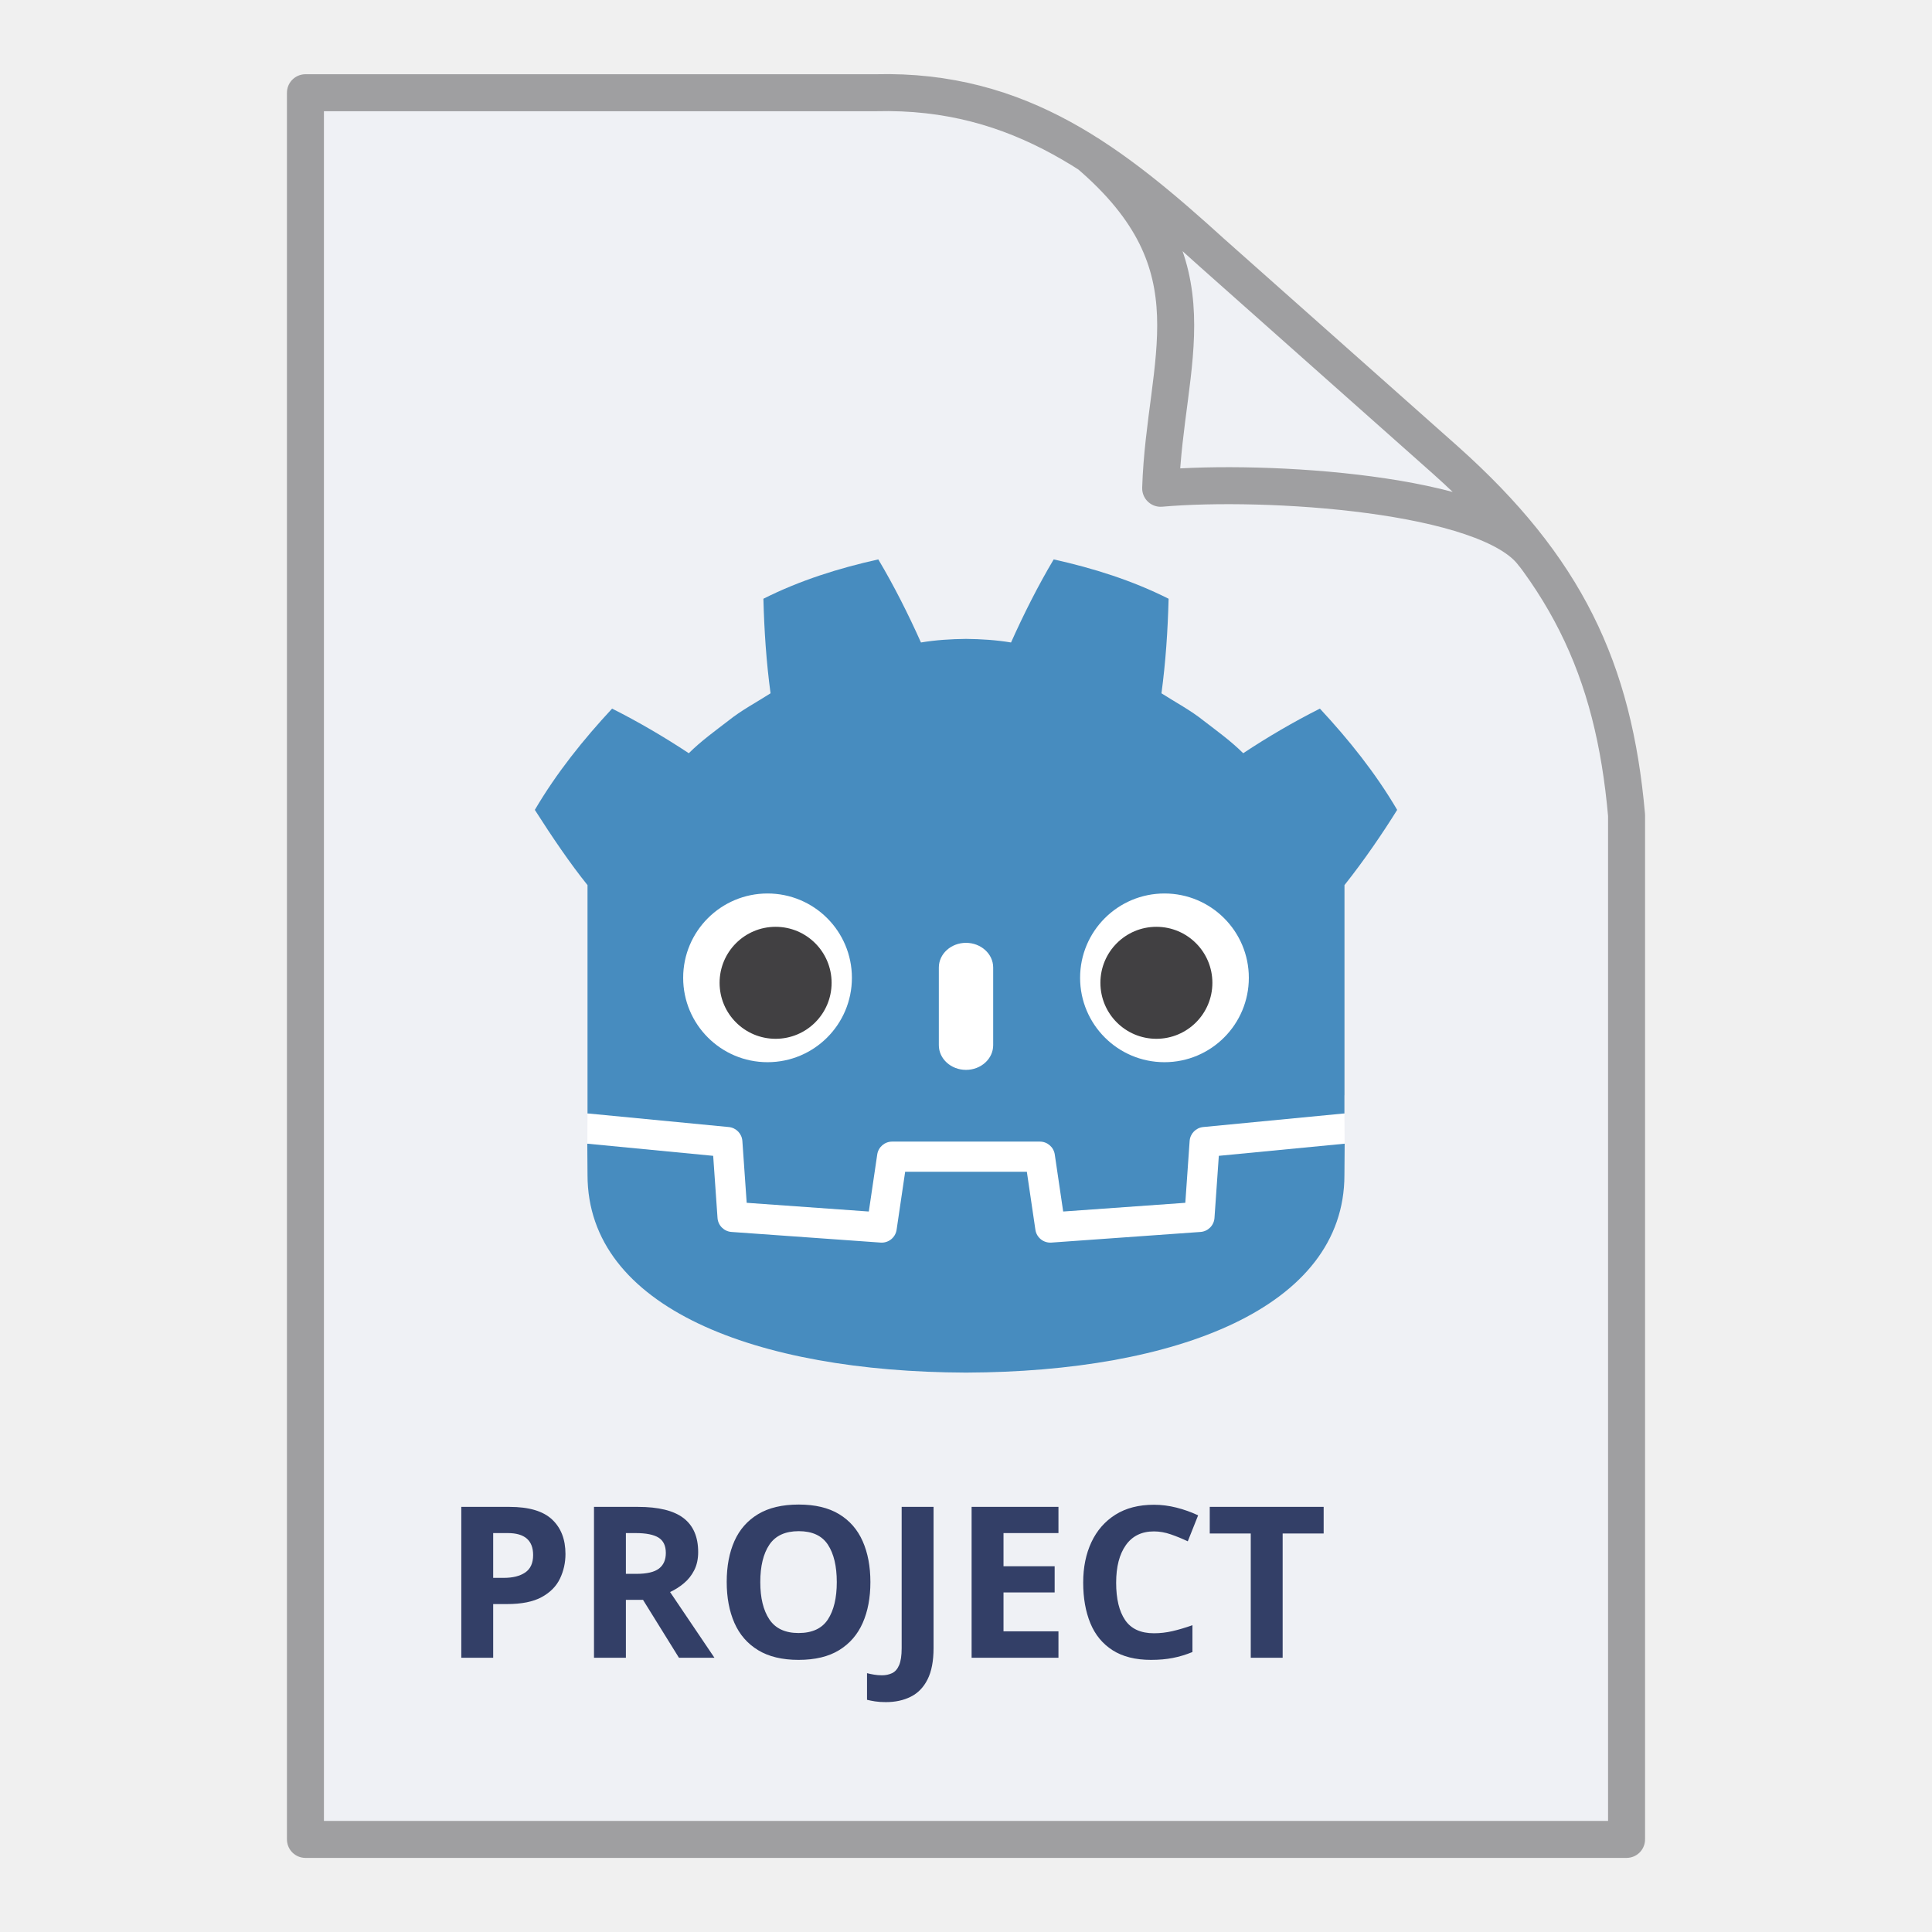
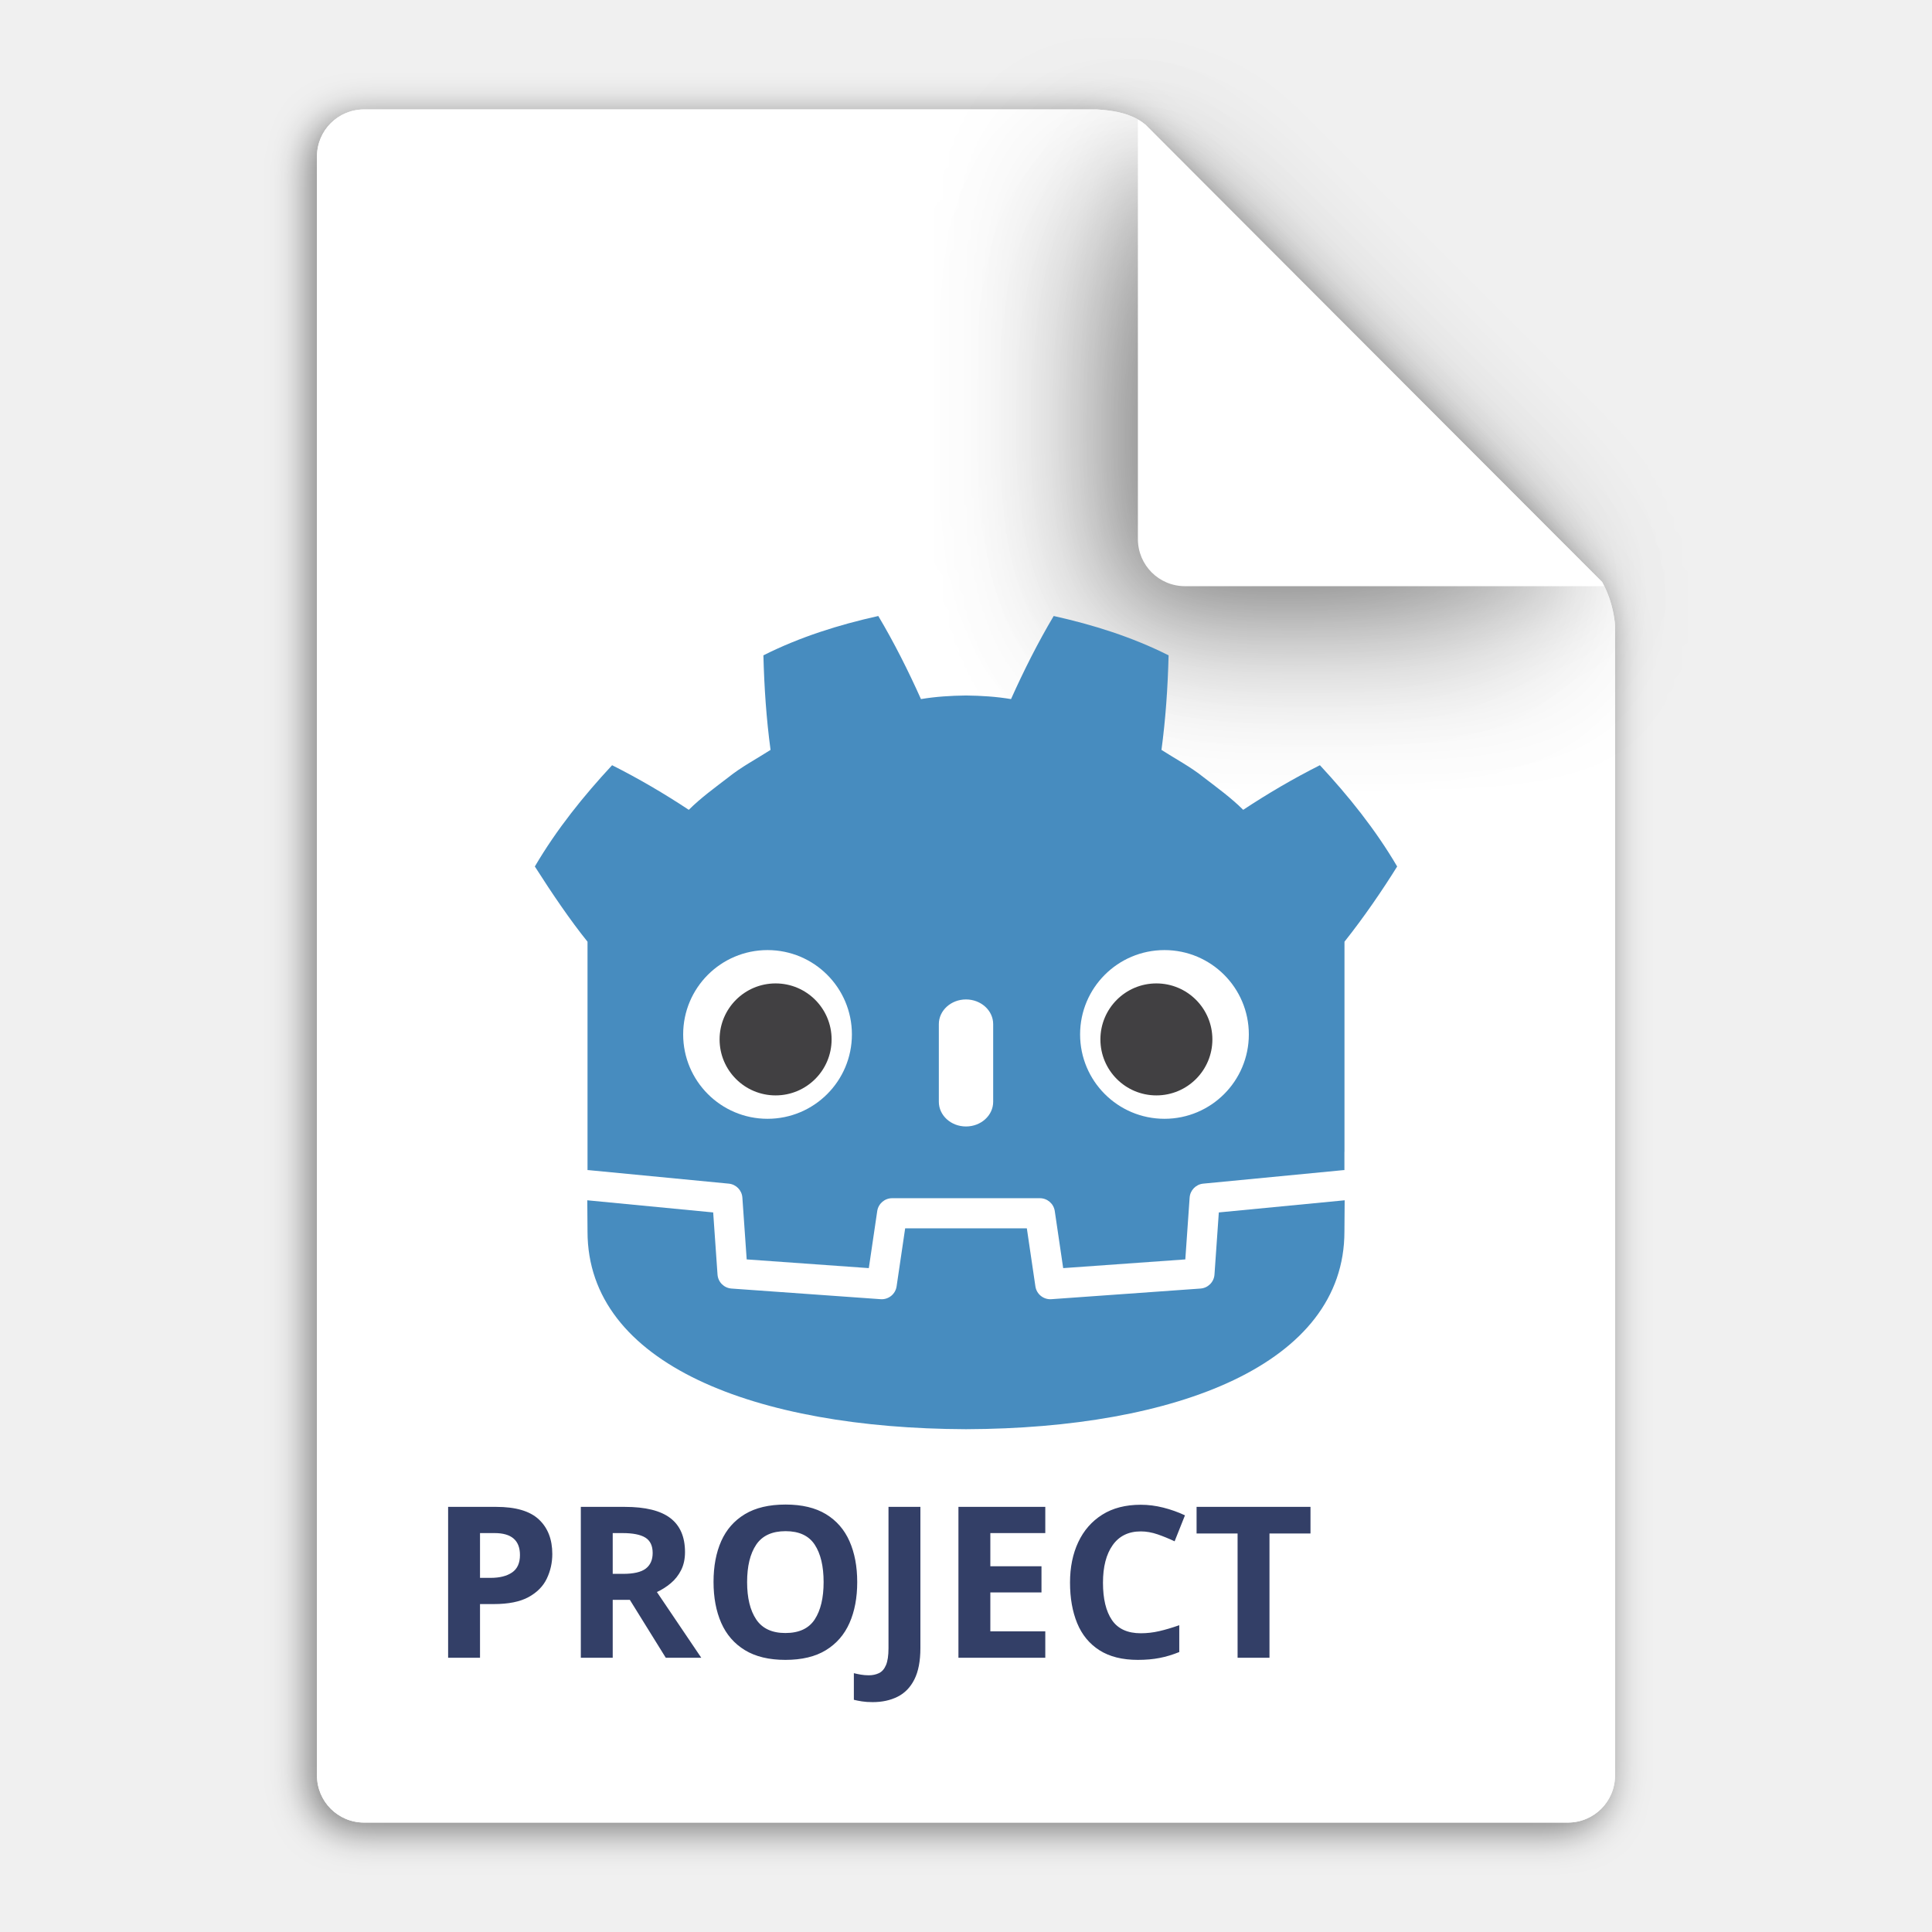
<svg xmlns="http://www.w3.org/2000/svg" width="1024" height="1024">
-   <path fill="#eff1f5" stroke="#9f9fa1" stroke-linecap="round" stroke-linejoin="round" stroke-width="19.603" d="m812.681 293.783c-23.575-32.542-141.93-39.864-197.505-34.983 2.17-68.048 31.457-117.655-37.966-177.025m-415.32-32.625h302.11c77.128-2.02 126.554 37.836 178.444 84.882l123.665 109.83c63.819 56.94 89.13 110.624 96 188.174v542.885h-700.219z" />
+   <defs>
+     <filter id="a" width="1.076" height="1.057" x="-.041" y="-.026" color-interpolation-filters="sRGB">
+       <feFlood flood-color="#000" flood-opacity=".502" result="flood" />
+       <feGaussianBlur in="SourceGraphic" result="blur" stdDeviation="10" />
+       <feOffset dx="-4" dy="4" in="blur" result="offset" />
+       <feComposite in="flood" in2="offset" operator="in" result="comp1" />
+       <feComposite in="SourceGraphic" in2="comp1" result="comp2" />
+     </filter>
+     <filter id="b" width="2.262" height="2.261" x="-.68" y="-.582" color-interpolation-filters="sRGB">
+       <feFlood flood-color="#000" flood-opacity=".4" result="flood" />
+       <feGaussianBlur in="SourceGraphic" result="blur" stdDeviation="40" />
+       <feOffset dx="-20" dy="20" in="blur" result="offset" />
+       <feComposite in="flood" in2="offset" operator="in" result="comp1" />
+       <feComposite in="SourceGraphic" in2="comp1" result="fbSourceGraphic" />
+       <feColorMatrix in="fbSourceGraphic" result="fbSourceGraphicAlpha" values="0 0 0 -1 0 0 0 0 -1 0 0 0 0 -1 0 0 0 0 1 0" />
+       <feFlood flood-color="#000" flood-opacity=".2" result="flood" />
+       <feGaussianBlur in="fbSourceGraphic" result="blur" stdDeviation="20" />
+       <feOffset dx="-4" dy="4" in="blur" result="offset" />
+       <feComposite in="flood" in2="offset" operator="in" result="comp1" />
+       <feComposite in="fbSourceGraphic" in2="comp1" result="comp2" />
+     </filter>
+   </defs>
+   <path fill="#fff" d="m 193,58 c -13.85,-6.8e-5 -25,11.15 -25,25 v 858 c 0,13.85 11.15,25 25,25 h 638 c 13.85,0 25,-11.15 25,-25 0,0 -0.004,-609.403 -0.006,-609.404 -0.011,-0.54 -0.49,-11.635 -6.799,-23.109 L 727.166,186.282 607.137,66.078 C 600.033,60.162 590.478,58.524 581.41,58.002 Z" filter="url(#a)" />
+   <path fill="#fff" d="M 603.107 63.297 C 596.631 59.612 588.856 58.431 581.41 58.002 L 193 58 C 179.15 58 168 69.15 168 83 L 168 941 C 168 954.85 179.15 966 193 966 L 831 966 C 844.85 966 856 954.85 856 941 C 856 941 855.996 331.597 855.994 331.596 C 855.983 331.091 855.563 321.343 850.34 310.691 L 628.107 310.691 C 614.257 310.691 603.107 299.541 603.107 285.691 L 603.107 63.297 z" />
+   <path fill="#fff" d="M 603.107 63.297 L 603.107 285.691 C 603.107 299.541 614.257 310.691 628.107 310.691 L 850.34 310.691 C 849.981 309.96 849.601 309.224 849.195 308.486 L 727.166 186.281 L 607.137 66.078 C 605.866 65.02 604.518 64.099 603.107 63.297 z" filter="url(#b)" />
+   <path fill="none" d="M0 0H1024V1024H0z" />
  <g stroke-width=".32">
-     <path fill="#fff" d="m712.572 590.17s-.666-4.089-1.056-4.052l-74.179 7.157a12.056 12.056 0 0 0 -10.9 11.191l-2.038 29.21-57.387 4.094-3.905-26.472c-.868-5.888-6.01-10.327-11.961-10.327h-78.292c-5.95 0-11.09 4.439-11.96 10.327l-3.906 26.472-57.387-4.095-2.038-29.208a12.057 12.057 0 0 0 -10.901-11.194l-74.214-7.155c-.384-.037-.665 4.056-1.049 4.056l-.1 16.052 62.853 10.136 2.059 29.47c.416 5.965 5.23 10.788 11.2 11.217l79.035 5.638c.299.021.594.033.89.033 5.94 0 11.072-4.44 11.941-10.329l4.017-27.237h57.414l4.017 27.237c.867 5.886 6.006 10.326 11.953 10.326.292 0 .583-.009.868-.03l79.046-5.638c5.967-.428 10.783-5.252 11.2-11.218l2.056-29.469 62.826-10.18z" />
-     <path fill="#478cbf" d="m311.398 469.127v121.042c.221.003.443.01.662.031l74.207 7.155c3.887.375 6.934 3.504 7.204 7.4l2.289 32.756 64.731 4.619 4.46-30.234c.578-3.92 3.942-6.824 7.904-6.824h78.292c3.962 0 7.326 2.904 7.904 6.824l4.458 30.234 64.733-4.619 2.287-32.757c.271-3.895 3.317-7.024 7.203-7.4l74.178-7.154c.22-.02.44-.028.66-.031v-9.658l.032-.01v-111.373c10.45-13.155 20.344-27.666 27.925-39.874-11.586-19.722-25.78-37.347-40.954-53.677-14.073 7.083-27.74 15.108-40.65 23.647-6.46-6.421-13.736-11.674-20.883-17.164-7.022-5.64-14.936-9.775-22.44-14.593 2.234-16.641 3.339-33.024 3.783-50.122-19.366-9.747-40.017-16.209-60.905-20.85-8.34 14.017-15.967 29.196-22.61 44.035-7.876-1.316-15.79-1.804-23.713-1.898v-.013c-.055 0-.107.013-.154.013-.05 0-.1-.013-.15-.013v.013c-7.937.095-15.845.582-23.724 1.898-6.638-14.84-14.261-30.018-22.613-44.035-20.879 4.641-41.532 11.104-60.895 20.85.442 17.098 1.548 33.48 3.788 50.122-7.52 4.818-15.423 8.953-22.447 14.592-7.137 5.491-14.425 10.745-20.887 17.165-12.91-8.539-26.573-16.564-40.65-23.646-15.173 16.329-29.36 33.953-40.95 53.676 9.107 14.297 18.879 28.668 27.925 39.873z" />
-     <path fill="#478cbf" d="m646 612.615-2.3 32.93a7.992 7.992 0 0 1 -7.402 7.413l-79.044 5.64a7.991 7.991 0 0 1 -8.474-6.806l-4.531-30.74h-64.496l-4.533 30.74c-.608 4.137-4.308 7.112-8.474 6.806l-79.043-5.64a7.992 7.992 0 0 1 -7.402-7.413l-2.3-32.931-66.726-6.434c.032 7.173.124 15.028.124 16.592 0 70.472 89.397 104.344 200.465 104.734h.273c111.07-.39 200.435-34.262 200.435-104.734 0-1.592.096-9.416.129-16.592z" />
-     <path fill="#fff" d="m451.527 518.261c0 24.71-20.02 44.725-44.72 44.725-24.688 0-44.714-20.016-44.714-44.725 0-24.691 20.026-44.697 44.713-44.697 24.7 0 44.72 20.006 44.72 44.697" />
-     <path fill="#414042" d="m440.766 520.915c0 16.388-13.283 29.671-29.684 29.671-16.393 0-29.684-13.283-29.684-29.671 0-16.39 13.29-29.685 29.684-29.685 16.401 0 29.684 13.295 29.684 29.685" />
-     <path fill="#fff" d="m511.997 567.054c-7.951 0-14.394-5.86-14.394-13.081v-41.17c0-7.216 6.444-13.08 14.394-13.08s14.408 5.864 14.408 13.08v41.17c0 7.222-6.458 13.081-14.408 13.081m60.477-48.793c0 24.71 20.02 44.725 44.724 44.725 24.686 0 44.71-20.016 44.71-44.725 0-24.691-20.024-44.697-44.71-44.697-24.704 0-44.724 20.006-44.724 44.697" />
-     <path fill="#414042" d="m583.238 520.915c0 16.388 13.279 29.671 29.668 29.671 16.405 0 29.683-13.283 29.683-29.671 0-16.39-13.278-29.685-29.684-29.685-16.388 0-29.668 13.295-29.668 29.685" />
+     <path fill="#fff" d="m 712.572,590.17 c 0,0 -0.666,-4.089 -1.056,-4.052 l -74.179,7.157 a 12.056,12.056 0 0 0 -10.9,11.191 l -2.038,29.21 -57.387,4.094 -3.905,-26.472 c -0.868,-5.888 -6.01,-10.327 -11.961,-10.327 h -78.292 c -5.95,0 -11.09,4.439 -11.96,10.327 l -3.906,26.472 -57.387,-4.095 -2.038,-29.208 a 12.057,12.057 0 0 0 -10.901,-11.194 l -74.214,-7.155 c -0.384,-0.037 -0.665,4.056 -1.049,4.056 l -0.1,16.052 62.853,10.136 2.059,29.47 c 0.416,5.965 5.23,10.788 11.2,11.217 l 79.035,5.638 c 0.299,0.021 0.594,0.033 0.89,0.033 5.94,0 11.072,-4.44 11.941,-10.329 l 4.017,-27.237 h 57.414 l 4.017,27.237 c 0.867,5.886 6.006,10.326 11.953,10.326 0.292,0 0.583,-0.009 0.868,-0.03 l 79.046,-5.638 c 5.967,-0.428 10.783,-5.252 11.2,-11.218 l 2.056,-29.469 62.826,-10.18 z" transform="translate(0 30)" />
+     <path fill="#478cbf" d="m 311.398,469.127 v 121.042 c 0.221,0.003 0.443,0.01 0.662,0.031 l 74.207,7.155 c 3.887,0.375 6.934,3.504 7.204,7.4 l 2.289,32.756 64.731,4.619 4.46,-30.234 c 0.578,-3.92 3.942,-6.824 7.904,-6.824 h 78.292 c 3.962,2.3e-4 7.326,2.904 7.904,6.824 l 4.458,30.234 64.733,-4.619 2.287,-32.757 c 0.271,-3.895 3.317,-7.024 7.203,-7.4 L 711.91,590.2 c 0.22,-0.02 0.44,-0.028 0.66,-0.031 v -9.658 l 0.032,-0.01 V 469.128 c 10.45,-13.155 20.344,-27.666 27.925,-39.874 -11.586,-19.722 -25.78,-37.347 -40.954,-53.677 -14.073,7.083 -27.74,15.108 -40.65,23.647 -6.46,-6.421 -13.736,-11.674 -20.883,-17.164 -7.022,-5.64 -14.936,-9.775 -22.44,-14.593 2.234,-16.641 3.339,-33.024 3.783,-50.122 -19.366,-9.747 -40.017,-16.209 -60.905,-20.85 -8.34,14.017 -15.967,29.196 -22.61,44.035 -7.876,-1.316 -15.79,-1.804 -23.713,-1.898 v -0.013 c -0.055,0 -0.107,0.013 -0.154,0.013 -0.05,0 -0.1,-0.013 -0.15,-0.013 v 0.013 c -7.937,0.095 -15.845,0.582 -23.724,1.898 -6.638,-14.84 -14.261,-30.018 -22.613,-44.035 -20.879,4.641 -41.532,11.104 -60.895,20.85 0.442,17.098 1.548,33.48 3.788,50.122 -7.52,4.818 -15.423,8.953 -22.447,14.592 -7.137,5.491 -14.425,10.745 -20.887,17.165 -12.91,-8.539 -26.573,-16.564 -40.65,-23.646 -15.173,16.329 -29.36,33.953 -40.95,53.676 9.107,14.297 18.879,28.668 27.925,39.873 z" transform="translate(0 30)" />
+     <path fill="#478cbf" d="m 646,612.615 -2.3,32.93 a 7.992,7.992 0 0 1 -7.402,7.413 l -79.044,5.64 a 7.991,7.991 0 0 1 -8.474,-6.806 l -4.531,-30.74 h -64.496 l -4.533,30.74 c -0.608,4.137 -4.308,7.112 -8.474,6.806 l -79.043,-5.64 a 7.992,7.992 0 0 1 -7.402,-7.413 l -2.3,-32.931 -66.726,-6.434 c 0.032,7.173 0.124,15.028 0.124,16.592 0,70.472 89.397,104.344 200.465,104.734 h 0.273 c 111.07,-0.39 200.435,-34.262 200.435,-104.734 0,-1.592 0.096,-9.416 0.129,-16.592 z" transform="translate(0 30)" />
+     <path fill="#fff" d="m 451.527,518.261 c 0,24.71 -20.02,44.725 -44.72,44.725 -24.688,0 -44.714,-20.016 -44.714,-44.725 0,-24.691 20.026,-44.697 44.713,-44.697 24.7,0 44.72,20.006 44.72,44.697" transform="translate(0 30)" />
+     <path fill="#414042" d="m 440.766,520.915 c 0,16.388 -13.283,29.671 -29.684,29.671 -16.393,0 -29.684,-13.283 -29.684,-29.671 0,-16.39 13.29,-29.685 29.684,-29.685 16.401,0 29.684,13.295 29.684,29.685" transform="translate(0 30)" />
+     <path fill="#fff" d="m 511.997,567.054 c -7.951,0 -14.394,-5.86 -14.394,-13.081 v -41.17 c 0,-7.216 6.444,-13.08 14.394,-13.08 7.95,0 14.408,5.864 14.408,13.08 v 41.17 c 0,7.222 -6.458,13.081 -14.408,13.081 m 60.477,-48.793 c 0,24.71 20.02,44.725 44.724,44.725 24.686,0 44.71,-20.016 44.71,-44.725 0,-24.691 -20.024,-44.697 -44.71,-44.697 -24.704,0 -44.724,20.006 -44.724,44.697" transform="translate(0 30)" />
+     <path fill="#414042" d="m 583.238,520.915 c 0,16.388 13.279,29.671 29.668,29.671 16.405,0 29.683,-13.283 29.683,-29.671 0,-16.39 -13.278,-29.685 -29.684,-29.685 -16.388,0 -29.668,13.295 -29.668,29.685" transform="translate(0 30)" />
  </g>
-   <text x="234.416" y="878.644" fill="#333f67" font-family="Montserrat" font-size="16" font-weight="800" letter-spacing="0" word-spacing="0">
-     <tspan x="234.416" y="878.644" font-size="112">PROJECT</tspan>
+   <text x="227.434" y="878.644" fill="#333f67" font-family="Montserrat" font-size="16" font-weight="800" letter-spacing="0" word-spacing="0">
+     <tspan x="227.434" y="878.644" font-size="112">PROJECT</tspan>
  </text>
</svg>
